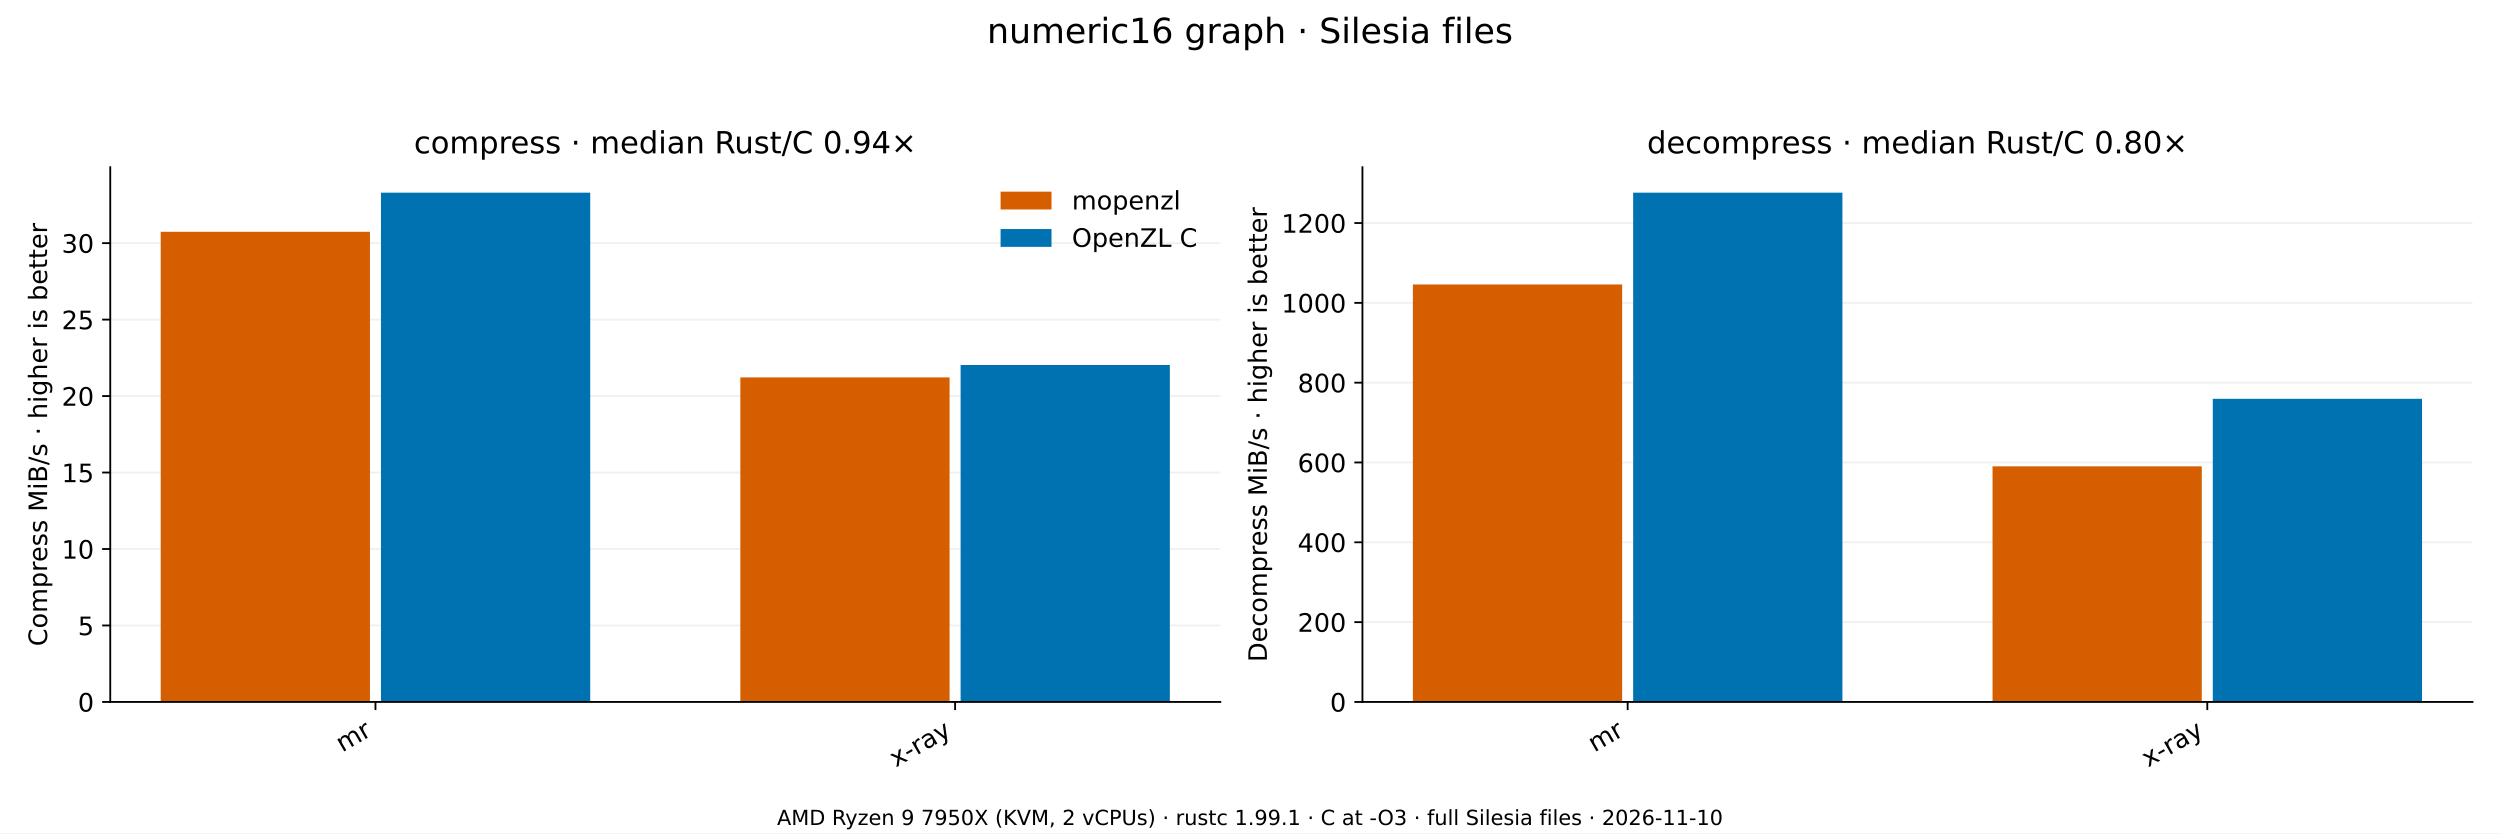
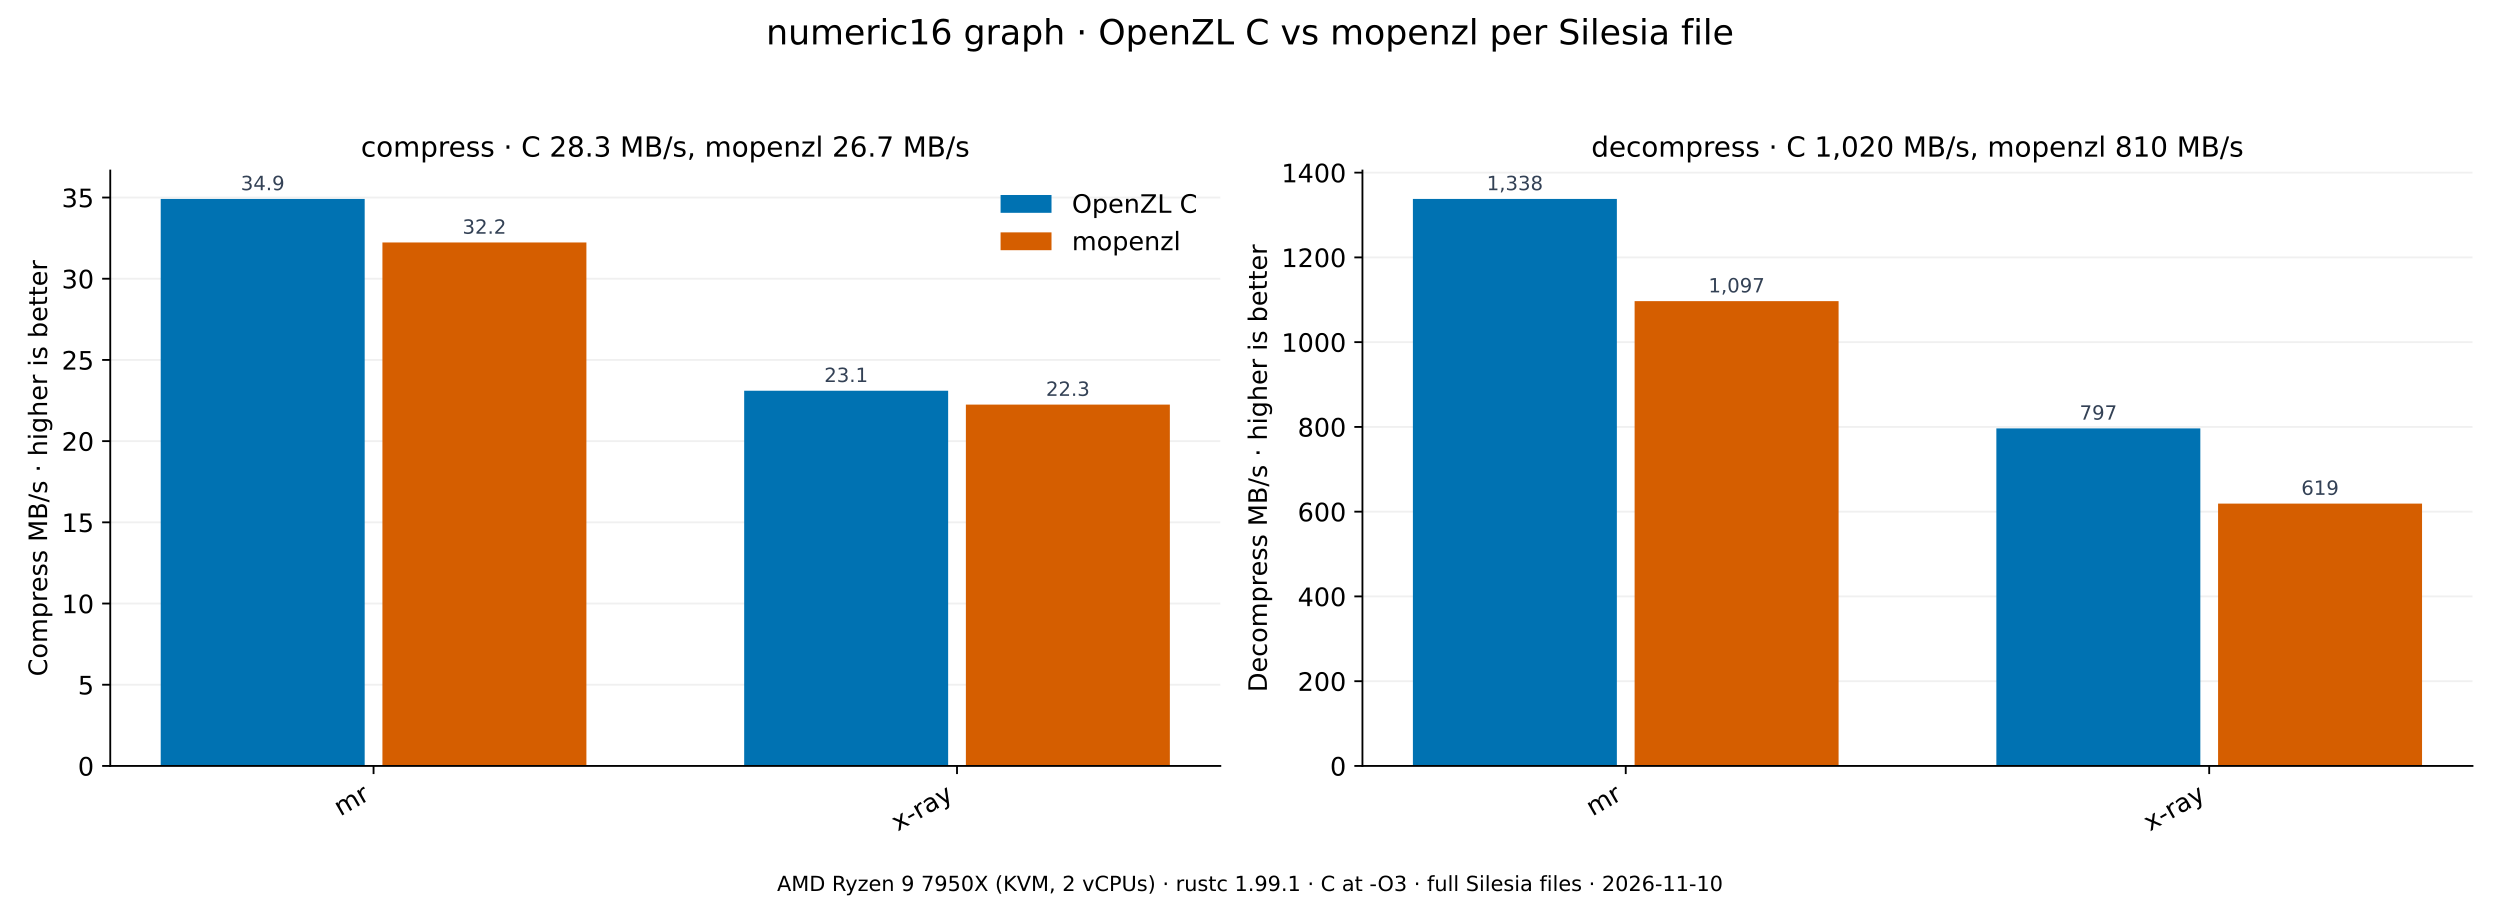
- <svg xmlns="http://www.w3.org/2000/svg" xmlns:xlink="http://www.w3.org/1999/xlink" width="1080pt" height="360pt" viewBox="0 0 1080 360" version="1.1">
+ <svg xmlns="http://www.w3.org/2000/svg" xmlns:xlink="http://www.w3.org/1999/xlink" width="1080pt" height="388.8pt" viewBox="0 0 1080 388.8" version="1.1">
  <defs>
    <style type="text/css">*{stroke-linejoin: round; stroke-linecap: butt}</style>
  </defs>
  <g id="figure_1">
    <g id="patch_1">
-       <path d="M 0 360 L 1080 360 L 1080 0 L 0 0 z " style="fill: #ffffff" />
+       <path d="M 0 388.8 L 1080 388.8 L 1080 0 L 0 0 z " style="fill: #ffffff" />
    </g>
    <g id="axes_1">
      <g id="patch_2">
-         <path d="M 47.63 303.237 L 527.175 303.237 L 527.175 72.24 L 47.63 72.24 z " style="fill: #ffffff" />
+         <path d="M 47.63 330.885 L 527.175 330.885 L 527.175 73.68 L 47.63 73.68 z " style="fill: #ffffff" />
      </g>
      <g id="matplotlib.axis_1">
        <g id="xtick_1">
          <g id="line2d_1">
            <defs>
              <path id="m9f0a488c9c" d="M 0 0 L 0 3.5 " style="stroke: #000000; stroke-width: 0.8" />
            </defs>
            <g>
-               <use xlink:href="#m9f0a488c9c" x="162.201" y="303.237" style="stroke: #000000; stroke-width: 0.8" />
+               <use xlink:href="#m9f0a488c9c" x="161.376" y="330.885" style="stroke: #000000; stroke-width: 0.8" />
            </g>
          </g>
          <g id="text_1">
-             <text style="font-size: 11px; font-family: 'DejaVu Sans', 'Bitstream Vera Sans', 'Computer Modern Sans Serif', 'Lucida Grande', 'Verdana', 'Geneva', 'Lucid', 'Arial', 'Helvetica', 'Avant Garde', sans-serif" transform="translate(147.8623 325.0938) rotate(-30)">mr</text>
+             <text style="font-size: 11px; font-family: 'DejaVu Sans', 'Bitstream Vera Sans', 'Computer Modern Sans Serif', 'Lucida Grande', 'Verdana', 'Geneva', 'Lucid', 'Arial', 'Helvetica', 'Avant Garde', sans-serif" transform="translate(147.037 352.7418) rotate(-30)">mr</text>
          </g>
        </g>
        <g id="xtick_2">
          <g id="line2d_2">
            <g>
-               <use xlink:href="#m9f0a488c9c" x="412.604" y="303.237" style="stroke: #000000; stroke-width: 0.8" />
+               <use xlink:href="#m9f0a488c9c" x="413.429" y="330.885" style="stroke: #000000; stroke-width: 0.8" />
            </g>
          </g>
          <g id="text_2">
-             <text style="font-size: 11px; font-family: 'DejaVu Sans', 'Bitstream Vera Sans', 'Computer Modern Sans Serif', 'Lucida Grande', 'Verdana', 'Geneva', 'Lucid', 'Arial', 'Helvetica', 'Avant Garde', sans-serif" transform="translate(386.9921 331.6018) rotate(-30)">x-ray</text>
+             <text style="font-size: 11px; font-family: 'DejaVu Sans', 'Bitstream Vera Sans', 'Computer Modern Sans Serif', 'Lucida Grande', 'Verdana', 'Geneva', 'Lucid', 'Arial', 'Helvetica', 'Avant Garde', sans-serif" transform="translate(387.8173 359.2498) rotate(-30)">x-ray</text>
          </g>
        </g>
      </g>
      <g id="matplotlib.axis_2">
        <g id="ytick_1">
          <g id="line2d_3">
-             <path d="M 47.63 303.237 L 527.175 303.237 " clip-path="url(#p93e63e4b13)" style="fill: none; stroke: #b0b0b0; stroke-opacity: 0.18; stroke-width: 0.8; stroke-linecap: square" />
+             <path d="M 47.63 330.885 L 527.175 330.885 " clip-path="url(#pcf0ae1d2d7)" style="fill: none; stroke: #b0b0b0; stroke-opacity: 0.18; stroke-width: 0.8; stroke-linecap: square" />
          </g>
          <g id="line2d_4">
            <defs>
              <path id="m5cf8e4cd16" d="M 0 0 L -3.5 0 " style="stroke: #000000; stroke-width: 0.8" />
            </defs>
            <g>
-               <use xlink:href="#m5cf8e4cd16" x="47.63" y="303.237" style="stroke: #000000; stroke-width: 0.8" />
+               <use xlink:href="#m5cf8e4cd16" x="47.63" y="330.885" style="stroke: #000000; stroke-width: 0.8" />
            </g>
          </g>
          <g id="text_3">
-             <text style="font-size: 11px; font-family: 'DejaVu Sans', 'Bitstream Vera Sans', 'Computer Modern Sans Serif', 'Lucida Grande', 'Verdana', 'Geneva', 'Lucid', 'Arial', 'Helvetica', 'Avant Garde', sans-serif; text-anchor: end" x="40.63" y="307.416" transform="rotate(-0 40.63 307.4161)">0</text>
+             <text style="font-size: 11px; font-family: 'DejaVu Sans', 'Bitstream Vera Sans', 'Computer Modern Sans Serif', 'Lucida Grande', 'Verdana', 'Geneva', 'Lucid', 'Arial', 'Helvetica', 'Avant Garde', sans-serif; text-anchor: end" x="40.63" y="335.064" transform="rotate(-0 40.63 335.0641)">0</text>
          </g>
        </g>
        <g id="ytick_2">
          <g id="line2d_5">
-             <path d="M 47.63 270.201 L 527.175 270.201 " clip-path="url(#p93e63e4b13)" style="fill: none; stroke: #b0b0b0; stroke-opacity: 0.18; stroke-width: 0.8; stroke-linecap: square" />
+             <path d="M 47.63 295.805 L 527.175 295.805 " clip-path="url(#pcf0ae1d2d7)" style="fill: none; stroke: #b0b0b0; stroke-opacity: 0.18; stroke-width: 0.8; stroke-linecap: square" />
          </g>
          <g id="line2d_6">
            <g>
-               <use xlink:href="#m5cf8e4cd16" x="47.63" y="270.201" style="stroke: #000000; stroke-width: 0.8" />
+               <use xlink:href="#m5cf8e4cd16" x="47.63" y="295.805" style="stroke: #000000; stroke-width: 0.8" />
            </g>
          </g>
          <g id="text_4">
-             <text style="font-size: 11px; font-family: 'DejaVu Sans', 'Bitstream Vera Sans', 'Computer Modern Sans Serif', 'Lucida Grande', 'Verdana', 'Geneva', 'Lucid', 'Arial', 'Helvetica', 'Avant Garde', sans-serif; text-anchor: end" x="40.63" y="274.381" transform="rotate(-0 40.63 274.3806)">5</text>
+             <text style="font-size: 11px; font-family: 'DejaVu Sans', 'Bitstream Vera Sans', 'Computer Modern Sans Serif', 'Lucida Grande', 'Verdana', 'Geneva', 'Lucid', 'Arial', 'Helvetica', 'Avant Garde', sans-serif; text-anchor: end" x="40.63" y="299.985" transform="rotate(-0 40.63 299.9846)">5</text>
          </g>
        </g>
        <g id="ytick_3">
          <g id="line2d_7">
-             <path d="M 47.63 237.166 L 527.175 237.166 " clip-path="url(#p93e63e4b13)" style="fill: none; stroke: #b0b0b0; stroke-opacity: 0.18; stroke-width: 0.8; stroke-linecap: square" />
+             <path d="M 47.63 260.726 L 527.175 260.726 " clip-path="url(#pcf0ae1d2d7)" style="fill: none; stroke: #b0b0b0; stroke-opacity: 0.18; stroke-width: 0.8; stroke-linecap: square" />
          </g>
          <g id="line2d_8">
            <g>
-               <use xlink:href="#m5cf8e4cd16" x="47.63" y="237.166" style="stroke: #000000; stroke-width: 0.8" />
+               <use xlink:href="#m5cf8e4cd16" x="47.63" y="260.726" style="stroke: #000000; stroke-width: 0.8" />
            </g>
          </g>
          <g id="text_5">
-             <text style="font-size: 11px; font-family: 'DejaVu Sans', 'Bitstream Vera Sans', 'Computer Modern Sans Serif', 'Lucida Grande', 'Verdana', 'Geneva', 'Lucid', 'Arial', 'Helvetica', 'Avant Garde', sans-serif; text-anchor: end" x="40.63" y="241.345" transform="rotate(-0 40.63 241.3452)">10</text>
+             <text style="font-size: 11px; font-family: 'DejaVu Sans', 'Bitstream Vera Sans', 'Computer Modern Sans Serif', 'Lucida Grande', 'Verdana', 'Geneva', 'Lucid', 'Arial', 'Helvetica', 'Avant Garde', sans-serif; text-anchor: end" x="40.63" y="264.905" transform="rotate(-0 40.63 264.9051)">10</text>
          </g>
        </g>
        <g id="ytick_4">
          <g id="line2d_9">
-             <path d="M 47.63 204.131 L 527.175 204.131 " clip-path="url(#p93e63e4b13)" style="fill: none; stroke: #b0b0b0; stroke-opacity: 0.18; stroke-width: 0.8; stroke-linecap: square" />
+             <path d="M 47.63 225.646 L 527.175 225.646 " clip-path="url(#pcf0ae1d2d7)" style="fill: none; stroke: #b0b0b0; stroke-opacity: 0.18; stroke-width: 0.8; stroke-linecap: square" />
          </g>
          <g id="line2d_10">
            <g>
-               <use xlink:href="#m5cf8e4cd16" x="47.63" y="204.131" style="stroke: #000000; stroke-width: 0.8" />
+               <use xlink:href="#m5cf8e4cd16" x="47.63" y="225.646" style="stroke: #000000; stroke-width: 0.8" />
            </g>
          </g>
          <g id="text_6">
-             <text style="font-size: 11px; font-family: 'DejaVu Sans', 'Bitstream Vera Sans', 'Computer Modern Sans Serif', 'Lucida Grande', 'Verdana', 'Geneva', 'Lucid', 'Arial', 'Helvetica', 'Avant Garde', sans-serif; text-anchor: end" x="40.63" y="208.31" transform="rotate(-0 40.63 208.3097)">15</text>
+             <text style="font-size: 11px; font-family: 'DejaVu Sans', 'Bitstream Vera Sans', 'Computer Modern Sans Serif', 'Lucida Grande', 'Verdana', 'Geneva', 'Lucid', 'Arial', 'Helvetica', 'Avant Garde', sans-serif; text-anchor: end" x="40.63" y="229.826" transform="rotate(-0 40.63 229.8256)">15</text>
          </g>
        </g>
        <g id="ytick_5">
          <g id="line2d_11">
-             <path d="M 47.63 171.095 L 527.175 171.095 " clip-path="url(#p93e63e4b13)" style="fill: none; stroke: #b0b0b0; stroke-opacity: 0.18; stroke-width: 0.8; stroke-linecap: square" />
+             <path d="M 47.63 190.567 L 527.175 190.567 " clip-path="url(#pcf0ae1d2d7)" style="fill: none; stroke: #b0b0b0; stroke-opacity: 0.18; stroke-width: 0.8; stroke-linecap: square" />
          </g>
          <g id="line2d_12">
            <g>
-               <use xlink:href="#m5cf8e4cd16" x="47.63" y="171.095" style="stroke: #000000; stroke-width: 0.8" />
+               <use xlink:href="#m5cf8e4cd16" x="47.63" y="190.567" style="stroke: #000000; stroke-width: 0.8" />
            </g>
          </g>
          <g id="text_7">
-             <text style="font-size: 11px; font-family: 'DejaVu Sans', 'Bitstream Vera Sans', 'Computer Modern Sans Serif', 'Lucida Grande', 'Verdana', 'Geneva', 'Lucid', 'Arial', 'Helvetica', 'Avant Garde', sans-serif; text-anchor: end" x="40.63" y="175.274" transform="rotate(-0 40.63 175.2743)">20</text>
+             <text style="font-size: 11px; font-family: 'DejaVu Sans', 'Bitstream Vera Sans', 'Computer Modern Sans Serif', 'Lucida Grande', 'Verdana', 'Geneva', 'Lucid', 'Arial', 'Helvetica', 'Avant Garde', sans-serif; text-anchor: end" x="40.63" y="194.746" transform="rotate(-0 40.63 194.7461)">20</text>
          </g>
        </g>
        <g id="ytick_6">
          <g id="line2d_13">
-             <path d="M 47.63 138.06 L 527.175 138.06 " clip-path="url(#p93e63e4b13)" style="fill: none; stroke: #b0b0b0; stroke-opacity: 0.18; stroke-width: 0.8; stroke-linecap: square" />
+             <path d="M 47.63 155.487 L 527.175 155.487 " clip-path="url(#pcf0ae1d2d7)" style="fill: none; stroke: #b0b0b0; stroke-opacity: 0.18; stroke-width: 0.8; stroke-linecap: square" />
          </g>
          <g id="line2d_14">
            <g>
-               <use xlink:href="#m5cf8e4cd16" x="47.63" y="138.06" style="stroke: #000000; stroke-width: 0.8" />
+               <use xlink:href="#m5cf8e4cd16" x="47.63" y="155.487" style="stroke: #000000; stroke-width: 0.8" />
            </g>
          </g>
          <g id="text_8">
-             <text style="font-size: 11px; font-family: 'DejaVu Sans', 'Bitstream Vera Sans', 'Computer Modern Sans Serif', 'Lucida Grande', 'Verdana', 'Geneva', 'Lucid', 'Arial', 'Helvetica', 'Avant Garde', sans-serif; text-anchor: end" x="40.63" y="142.239" transform="rotate(-0 40.63 142.2388)">25</text>
+             <text style="font-size: 11px; font-family: 'DejaVu Sans', 'Bitstream Vera Sans', 'Computer Modern Sans Serif', 'Lucida Grande', 'Verdana', 'Geneva', 'Lucid', 'Arial', 'Helvetica', 'Avant Garde', sans-serif; text-anchor: end" x="40.63" y="159.667" transform="rotate(-0 40.63 159.6665)">25</text>
          </g>
        </g>
        <g id="ytick_7">
          <g id="line2d_15">
-             <path d="M 47.63 105.024 L 527.175 105.024 " clip-path="url(#p93e63e4b13)" style="fill: none; stroke: #b0b0b0; stroke-opacity: 0.18; stroke-width: 0.8; stroke-linecap: square" />
+             <path d="M 47.63 120.408 L 527.175 120.408 " clip-path="url(#pcf0ae1d2d7)" style="fill: none; stroke: #b0b0b0; stroke-opacity: 0.18; stroke-width: 0.8; stroke-linecap: square" />
          </g>
          <g id="line2d_16">
            <g>
-               <use xlink:href="#m5cf8e4cd16" x="47.63" y="105.024" style="stroke: #000000; stroke-width: 0.8" />
+               <use xlink:href="#m5cf8e4cd16" x="47.63" y="120.408" style="stroke: #000000; stroke-width: 0.8" />
            </g>
          </g>
          <g id="text_9">
-             <text style="font-size: 11px; font-family: 'DejaVu Sans', 'Bitstream Vera Sans', 'Computer Modern Sans Serif', 'Lucida Grande', 'Verdana', 'Geneva', 'Lucid', 'Arial', 'Helvetica', 'Avant Garde', sans-serif; text-anchor: end" x="40.63" y="109.203" transform="rotate(-0 40.63 109.2033)">30</text>
-           </g>
-         </g>
-         <g id="text_10">
-           <text style="font-size: 11px; font-family: 'DejaVu Sans', 'Bitstream Vera Sans', 'Computer Modern Sans Serif', 'Lucida Grande', 'Verdana', 'Geneva', 'Lucid', 'Arial', 'Helvetica', 'Avant Garde', sans-serif; text-anchor: middle" x="20.345" y="187.738" transform="rotate(-90 20.34484 187.7385)">Compress MiB/s · higher is better</text>
+             <text style="font-size: 11px; font-family: 'DejaVu Sans', 'Bitstream Vera Sans', 'Computer Modern Sans Serif', 'Lucida Grande', 'Verdana', 'Geneva', 'Lucid', 'Arial', 'Helvetica', 'Avant Garde', sans-serif; text-anchor: end" x="40.63" y="124.587" transform="rotate(-0 40.63 124.587)">30</text>
+           </g>
+         </g>
+         <g id="ytick_8">
+           <g id="line2d_17">
+             <path d="M 47.63 85.328 L 527.175 85.328 " clip-path="url(#pcf0ae1d2d7)" style="fill: none; stroke: #b0b0b0; stroke-opacity: 0.18; stroke-width: 0.8; stroke-linecap: square" />
+           </g>
+           <g id="line2d_18">
+             <g>
+               <use xlink:href="#m5cf8e4cd16" x="47.63" y="85.328" style="stroke: #000000; stroke-width: 0.8" />
+             </g>
+           </g>
+           <g id="text_10">
+             <text style="font-size: 11px; font-family: 'DejaVu Sans', 'Bitstream Vera Sans', 'Computer Modern Sans Serif', 'Lucida Grande', 'Verdana', 'Geneva', 'Lucid', 'Arial', 'Helvetica', 'Avant Garde', sans-serif; text-anchor: end" x="40.63" y="89.508" transform="rotate(-0 40.63 89.50754)">35</text>
+           </g>
+         </g>
+         <g id="text_11">
+           <text style="font-size: 11px; font-family: 'DejaVu Sans', 'Bitstream Vera Sans', 'Computer Modern Sans Serif', 'Lucida Grande', 'Verdana', 'Geneva', 'Lucid', 'Arial', 'Helvetica', 'Avant Garde', sans-serif; text-anchor: middle" x="20.345" y="202.282" transform="rotate(-90 20.34484 202.2825)">Compress MB/s · higher is better</text>
        </g>
      </g>
      <g id="patch_3">
-         <path d="M 69.427 303.237 L 159.823 303.237 L 159.823 100.147 L 69.427 100.147 z " clip-path="url(#p93e63e4b13)" style="fill: #d55e00" />
+         <path d="M 69.427 330.885 L 157.545 330.885 L 157.545 85.928 L 69.427 85.928 z " clip-path="url(#pcf0ae1d2d7)" style="fill: #0072b2" />
      </g>
      <g id="patch_4">
-         <path d="M 319.83 303.237 L 410.225 303.237 L 410.225 163.039 L 319.83 163.039 z " clip-path="url(#p93e63e4b13)" style="fill: #d55e00" />
+         <path d="M 321.48 330.885 L 409.598 330.885 L 409.598 168.802 L 321.48 168.802 z " clip-path="url(#pcf0ae1d2d7)" style="fill: #0072b2" />
      </g>
      <g id="patch_5">
-         <path d="M 164.58 303.237 L 254.975 303.237 L 254.975 83.24 L 164.58 83.24 z " clip-path="url(#p93e63e4b13)" style="fill: #0072b2" />
+         <path d="M 165.207 330.885 L 253.325 330.885 L 253.325 104.753 L 165.207 104.753 z " clip-path="url(#pcf0ae1d2d7)" style="fill: #d55e00" />
      </g>
      <g id="patch_6">
-         <path d="M 414.982 303.237 L 505.377 303.237 L 505.377 157.669 L 414.982 157.669 z " clip-path="url(#p93e63e4b13)" style="fill: #0072b2" />
+         <path d="M 417.26 330.885 L 505.377 330.885 L 505.377 174.78 L 417.26 174.78 z " clip-path="url(#pcf0ae1d2d7)" style="fill: #d55e00" />
      </g>
      <g id="patch_7">
-         <path d="M 47.63 303.237 L 47.63 72.24 " style="fill: none; stroke: #000000; stroke-width: 0.8; stroke-linejoin: miter; stroke-linecap: square" />
+         <path d="M 47.63 330.885 L 47.63 73.68 " style="fill: none; stroke: #000000; stroke-width: 0.8; stroke-linejoin: miter; stroke-linecap: square" />
      </g>
      <g id="patch_8">
-         <path d="M 47.63 303.237 L 527.175 303.237 " style="fill: none; stroke: #000000; stroke-width: 0.8; stroke-linejoin: miter; stroke-linecap: square" />
-       </g>
-       <g id="text_11">
-         <text style="font-size: 13.2px; font-family: 'DejaVu Sans', 'Bitstream Vera Sans', 'Computer Modern Sans Serif', 'Lucida Grande', 'Verdana', 'Geneva', 'Lucid', 'Arial', 'Helvetica', 'Avant Garde', sans-serif; text-anchor: middle" x="287.402" y="66.24" transform="rotate(-0 287.4025 66.24)">compress · median Rust/C 0.94×</text>
+         <path d="M 47.63 330.885 L 527.175 330.885 " style="fill: none; stroke: #000000; stroke-width: 0.8; stroke-linejoin: miter; stroke-linecap: square" />
+       </g>
+       <g id="text_12">
+         <text style="font-size: 8.5px; font-family: 'DejaVu Sans', 'Bitstream Vera Sans', 'Computer Modern Sans Serif', 'Lucida Grande', 'Verdana', 'Geneva', 'Lucid', 'Arial', 'Helvetica', 'Avant Garde', sans-serif; text-anchor: middle; fill: #334155" x="113.486" y="82.16" transform="rotate(-0 113.4863 82.16012)">34.9</text>
+       </g>
+       <g id="text_13">
+         <text style="font-size: 8.5px; font-family: 'DejaVu Sans', 'Bitstream Vera Sans', 'Computer Modern Sans Serif', 'Lucida Grande', 'Verdana', 'Geneva', 'Lucid', 'Arial', 'Helvetica', 'Avant Garde', sans-serif; text-anchor: middle; fill: #334155" x="365.539" y="165.034" transform="rotate(-0 365.5388 165.0342)">23.1</text>
+       </g>
+       <g id="text_14">
+         <text style="font-size: 8.5px; font-family: 'DejaVu Sans', 'Bitstream Vera Sans', 'Computer Modern Sans Serif', 'Lucida Grande', 'Verdana', 'Geneva', 'Lucid', 'Arial', 'Helvetica', 'Avant Garde', sans-serif; text-anchor: middle; fill: #334155" x="209.266" y="100.985" transform="rotate(-0 209.2662 100.9853)">32.2</text>
+       </g>
+       <g id="text_15">
+         <text style="font-size: 8.5px; font-family: 'DejaVu Sans', 'Bitstream Vera Sans', 'Computer Modern Sans Serif', 'Lucida Grande', 'Verdana', 'Geneva', 'Lucid', 'Arial', 'Helvetica', 'Avant Garde', sans-serif; text-anchor: middle; fill: #334155" x="461.319" y="171.013" transform="rotate(-0 461.3187 171.0127)">22.3</text>
+       </g>
+       <g id="text_16">
+         <text style="font-size: 12px; font-family: 'DejaVu Sans', 'Bitstream Vera Sans', 'Computer Modern Sans Serif', 'Lucida Grande', 'Verdana', 'Geneva', 'Lucid', 'Arial', 'Helvetica', 'Avant Garde', sans-serif; text-anchor: middle" x="287.402" y="67.68" transform="rotate(-0 287.4025 67.68)">compress · C 28.3 MB/s, mopenzl 26.7 MB/s</text>
      </g>
      <g id="legend_1">
        <g id="patch_9">
-           <path d="M 432.252 90.498 L 454.252 90.498 L 454.252 82.798 L 432.252 82.798 z " style="fill: #d55e00" />
-         </g>
-         <g id="text_12">
-           <text style="font-size: 11px; font-family: 'DejaVu Sans', 'Bitstream Vera Sans', 'Computer Modern Sans Serif', 'Lucida Grande', 'Verdana', 'Geneva', 'Lucid', 'Arial', 'Helvetica', 'Avant Garde', sans-serif; text-anchor: start" x="463.052" y="90.498" transform="rotate(-0 463.0519 90.49828)">mopenzl</text>
+           <path d="M 432.252 91.938 L 454.252 91.938 L 454.252 84.238 L 432.252 84.238 z " style="fill: #0072b2" />
+         </g>
+         <g id="text_17">
+           <text style="font-size: 11px; font-family: 'DejaVu Sans', 'Bitstream Vera Sans', 'Computer Modern Sans Serif', 'Lucida Grande', 'Verdana', 'Geneva', 'Lucid', 'Arial', 'Helvetica', 'Avant Garde', sans-serif; text-anchor: start" x="463.052" y="91.938" transform="rotate(-0 463.0519 91.93828)">OpenZL C</text>
        </g>
        <g id="patch_10">
-           <path d="M 432.252 106.644 L 454.252 106.644 L 454.252 98.944 L 432.252 98.944 z " style="fill: #0072b2" />
-         </g>
-         <g id="text_13">
-           <text style="font-size: 11px; font-family: 'DejaVu Sans', 'Bitstream Vera Sans', 'Computer Modern Sans Serif', 'Lucida Grande', 'Verdana', 'Geneva', 'Lucid', 'Arial', 'Helvetica', 'Avant Garde', sans-serif; text-anchor: start" x="463.052" y="106.644" transform="rotate(-0 463.0519 106.6442)">OpenZL C</text>
+           <path d="M 432.252 108.084 L 454.252 108.084 L 454.252 100.384 L 432.252 100.384 z " style="fill: #d55e00" />
+         </g>
+         <g id="text_18">
+           <text style="font-size: 11px; font-family: 'DejaVu Sans', 'Bitstream Vera Sans', 'Computer Modern Sans Serif', 'Lucida Grande', 'Verdana', 'Geneva', 'Lucid', 'Arial', 'Helvetica', 'Avant Garde', sans-serif; text-anchor: start" x="463.052" y="108.084" transform="rotate(-0 463.0519 108.0842)">mopenzl</text>
        </g>
      </g>
    </g>
    <g id="axes_2">
      <g id="patch_11">
-         <path d="M 588.575 303.237 L 1068.12 303.237 L 1068.12 72.24 L 588.575 72.24 z " style="fill: #ffffff" />
+         <path d="M 588.575 330.885 L 1068.12 330.885 L 1068.12 73.68 L 588.575 73.68 z " style="fill: #ffffff" />
      </g>
      <g id="matplotlib.axis_3">
        <g id="xtick_3">
-           <g id="line2d_17">
-             <g>
-               <use xlink:href="#m9f0a488c9c" x="703.146" y="303.237" style="stroke: #000000; stroke-width: 0.8" />
-             </g>
-           </g>
-           <g id="text_14">
-             <text style="font-size: 11px; font-family: 'DejaVu Sans', 'Bitstream Vera Sans', 'Computer Modern Sans Serif', 'Lucida Grande', 'Verdana', 'Geneva', 'Lucid', 'Arial', 'Helvetica', 'Avant Garde', sans-serif" transform="translate(688.8073 325.0938) rotate(-30)">mr</text>
+           <g id="line2d_19">
+             <g>
+               <use xlink:href="#m9f0a488c9c" x="702.321" y="330.885" style="stroke: #000000; stroke-width: 0.8" />
+             </g>
+           </g>
+           <g id="text_19">
+             <text style="font-size: 11px; font-family: 'DejaVu Sans', 'Bitstream Vera Sans', 'Computer Modern Sans Serif', 'Lucida Grande', 'Verdana', 'Geneva', 'Lucid', 'Arial', 'Helvetica', 'Avant Garde', sans-serif" transform="translate(687.982 352.7418) rotate(-30)">mr</text>
          </g>
        </g>
        <g id="xtick_4">
-           <g id="line2d_18">
-             <g>
-               <use xlink:href="#m9f0a488c9c" x="953.549" y="303.237" style="stroke: #000000; stroke-width: 0.8" />
-             </g>
-           </g>
-           <g id="text_15">
-             <text style="font-size: 11px; font-family: 'DejaVu Sans', 'Bitstream Vera Sans', 'Computer Modern Sans Serif', 'Lucida Grande', 'Verdana', 'Geneva', 'Lucid', 'Arial', 'Helvetica', 'Avant Garde', sans-serif" transform="translate(927.9371 331.6018) rotate(-30)">x-ray</text>
+           <g id="line2d_20">
+             <g>
+               <use xlink:href="#m9f0a488c9c" x="954.374" y="330.885" style="stroke: #000000; stroke-width: 0.8" />
+             </g>
+           </g>
+           <g id="text_20">
+             <text style="font-size: 11px; font-family: 'DejaVu Sans', 'Bitstream Vera Sans', 'Computer Modern Sans Serif', 'Lucida Grande', 'Verdana', 'Geneva', 'Lucid', 'Arial', 'Helvetica', 'Avant Garde', sans-serif" transform="translate(928.7623 359.2498) rotate(-30)">x-ray</text>
          </g>
        </g>
      </g>
      <g id="matplotlib.axis_4">
-         <g id="ytick_8">
-           <g id="line2d_19">
-             <path d="M 588.575 303.237 L 1068.12 303.237 " clip-path="url(#p9c06b69d65)" style="fill: none; stroke: #b0b0b0; stroke-opacity: 0.18; stroke-width: 0.8; stroke-linecap: square" />
-           </g>
-           <g id="line2d_20">
-             <g>
-               <use xlink:href="#m5cf8e4cd16" x="588.575" y="303.237" style="stroke: #000000; stroke-width: 0.8" />
-             </g>
-           </g>
-           <g id="text_16">
-             <text style="font-size: 11px; font-family: 'DejaVu Sans', 'Bitstream Vera Sans', 'Computer Modern Sans Serif', 'Lucida Grande', 'Verdana', 'Geneva', 'Lucid', 'Arial', 'Helvetica', 'Avant Garde', sans-serif; text-anchor: end" x="581.575" y="307.416" transform="rotate(-0 581.575 307.4161)">0</text>
-           </g>
-         </g>
        <g id="ytick_9">
          <g id="line2d_21">
-             <path d="M 588.575 268.755 L 1068.12 268.755 " clip-path="url(#p9c06b69d65)" style="fill: none; stroke: #b0b0b0; stroke-opacity: 0.18; stroke-width: 0.8; stroke-linecap: square" />
+             <path d="M 588.575 330.885 L 1068.12 330.885 " clip-path="url(#pddbedced9b)" style="fill: none; stroke: #b0b0b0; stroke-opacity: 0.18; stroke-width: 0.8; stroke-linecap: square" />
          </g>
          <g id="line2d_22">
            <g>
-               <use xlink:href="#m5cf8e4cd16" x="588.575" y="268.755" style="stroke: #000000; stroke-width: 0.8" />
-             </g>
-           </g>
-           <g id="text_17">
-             <text style="font-size: 11px; font-family: 'DejaVu Sans', 'Bitstream Vera Sans', 'Computer Modern Sans Serif', 'Lucida Grande', 'Verdana', 'Geneva', 'Lucid', 'Arial', 'Helvetica', 'Avant Garde', sans-serif; text-anchor: end" x="581.575" y="272.935" transform="rotate(-0 581.575 272.9345)">200</text>
+               <use xlink:href="#m5cf8e4cd16" x="588.575" y="330.885" style="stroke: #000000; stroke-width: 0.8" />
+             </g>
+           </g>
+           <g id="text_21">
+             <text style="font-size: 11px; font-family: 'DejaVu Sans', 'Bitstream Vera Sans', 'Computer Modern Sans Serif', 'Lucida Grande', 'Verdana', 'Geneva', 'Lucid', 'Arial', 'Helvetica', 'Avant Garde', sans-serif; text-anchor: end" x="581.575" y="335.064" transform="rotate(-0 581.575 335.0641)">0</text>
          </g>
        </g>
        <g id="ytick_10">
          <g id="line2d_23">
-             <path d="M 588.575 234.274 L 1068.12 234.274 " clip-path="url(#p9c06b69d65)" style="fill: none; stroke: #b0b0b0; stroke-opacity: 0.18; stroke-width: 0.8; stroke-linecap: square" />
+             <path d="M 588.575 294.27 L 1068.12 294.27 " clip-path="url(#pddbedced9b)" style="fill: none; stroke: #b0b0b0; stroke-opacity: 0.18; stroke-width: 0.8; stroke-linecap: square" />
          </g>
          <g id="line2d_24">
            <g>
-               <use xlink:href="#m5cf8e4cd16" x="588.575" y="234.274" style="stroke: #000000; stroke-width: 0.8" />
-             </g>
-           </g>
-           <g id="text_18">
-             <text style="font-size: 11px; font-family: 'DejaVu Sans', 'Bitstream Vera Sans', 'Computer Modern Sans Serif', 'Lucida Grande', 'Verdana', 'Geneva', 'Lucid', 'Arial', 'Helvetica', 'Avant Garde', sans-serif; text-anchor: end" x="581.575" y="238.453" transform="rotate(-0 581.575 238.453)">400</text>
+               <use xlink:href="#m5cf8e4cd16" x="588.575" y="294.27" style="stroke: #000000; stroke-width: 0.8" />
+             </g>
+           </g>
+           <g id="text_22">
+             <text style="font-size: 11px; font-family: 'DejaVu Sans', 'Bitstream Vera Sans', 'Computer Modern Sans Serif', 'Lucida Grande', 'Verdana', 'Geneva', 'Lucid', 'Arial', 'Helvetica', 'Avant Garde', sans-serif; text-anchor: end" x="581.575" y="298.449" transform="rotate(-0 581.575 298.449)">200</text>
          </g>
        </g>
        <g id="ytick_11">
          <g id="line2d_25">
-             <path d="M 588.575 199.792 L 1068.12 199.792 " clip-path="url(#p9c06b69d65)" style="fill: none; stroke: #b0b0b0; stroke-opacity: 0.18; stroke-width: 0.8; stroke-linecap: square" />
+             <path d="M 588.575 257.655 L 1068.12 257.655 " clip-path="url(#pddbedced9b)" style="fill: none; stroke: #b0b0b0; stroke-opacity: 0.18; stroke-width: 0.8; stroke-linecap: square" />
          </g>
          <g id="line2d_26">
            <g>
-               <use xlink:href="#m5cf8e4cd16" x="588.575" y="199.792" style="stroke: #000000; stroke-width: 0.8" />
-             </g>
-           </g>
-           <g id="text_19">
-             <text style="font-size: 11px; font-family: 'DejaVu Sans', 'Bitstream Vera Sans', 'Computer Modern Sans Serif', 'Lucida Grande', 'Verdana', 'Geneva', 'Lucid', 'Arial', 'Helvetica', 'Avant Garde', sans-serif; text-anchor: end" x="581.575" y="203.972" transform="rotate(-0 581.575 203.9715)">600</text>
+               <use xlink:href="#m5cf8e4cd16" x="588.575" y="257.655" style="stroke: #000000; stroke-width: 0.8" />
+             </g>
+           </g>
+           <g id="text_23">
+             <text style="font-size: 11px; font-family: 'DejaVu Sans', 'Bitstream Vera Sans', 'Computer Modern Sans Serif', 'Lucida Grande', 'Verdana', 'Geneva', 'Lucid', 'Arial', 'Helvetica', 'Avant Garde', sans-serif; text-anchor: end" x="581.575" y="261.834" transform="rotate(-0 581.575 261.834)">400</text>
          </g>
        </g>
        <g id="ytick_12">
          <g id="line2d_27">
-             <path d="M 588.575 165.311 L 1068.12 165.311 " clip-path="url(#p9c06b69d65)" style="fill: none; stroke: #b0b0b0; stroke-opacity: 0.18; stroke-width: 0.8; stroke-linecap: square" />
+             <path d="M 588.575 221.04 L 1068.12 221.04 " clip-path="url(#pddbedced9b)" style="fill: none; stroke: #b0b0b0; stroke-opacity: 0.18; stroke-width: 0.8; stroke-linecap: square" />
          </g>
          <g id="line2d_28">
            <g>
-               <use xlink:href="#m5cf8e4cd16" x="588.575" y="165.311" style="stroke: #000000; stroke-width: 0.8" />
-             </g>
-           </g>
-           <g id="text_20">
-             <text style="font-size: 11px; font-family: 'DejaVu Sans', 'Bitstream Vera Sans', 'Computer Modern Sans Serif', 'Lucida Grande', 'Verdana', 'Geneva', 'Lucid', 'Arial', 'Helvetica', 'Avant Garde', sans-serif; text-anchor: end" x="581.575" y="169.49" transform="rotate(-0 581.575 169.49)">800</text>
+               <use xlink:href="#m5cf8e4cd16" x="588.575" y="221.04" style="stroke: #000000; stroke-width: 0.8" />
+             </g>
+           </g>
+           <g id="text_24">
+             <text style="font-size: 11px; font-family: 'DejaVu Sans', 'Bitstream Vera Sans', 'Computer Modern Sans Serif', 'Lucida Grande', 'Verdana', 'Geneva', 'Lucid', 'Arial', 'Helvetica', 'Avant Garde', sans-serif; text-anchor: end" x="581.575" y="225.219" transform="rotate(-0 581.575 225.2189)">600</text>
          </g>
        </g>
        <g id="ytick_13">
          <g id="line2d_29">
-             <path d="M 588.575 130.829 L 1068.12 130.829 " clip-path="url(#p9c06b69d65)" style="fill: none; stroke: #b0b0b0; stroke-opacity: 0.18; stroke-width: 0.8; stroke-linecap: square" />
+             <path d="M 588.575 184.425 L 1068.12 184.425 " clip-path="url(#pddbedced9b)" style="fill: none; stroke: #b0b0b0; stroke-opacity: 0.18; stroke-width: 0.8; stroke-linecap: square" />
          </g>
          <g id="line2d_30">
            <g>
-               <use xlink:href="#m5cf8e4cd16" x="588.575" y="130.829" style="stroke: #000000; stroke-width: 0.8" />
-             </g>
-           </g>
-           <g id="text_21">
-             <text style="font-size: 11px; font-family: 'DejaVu Sans', 'Bitstream Vera Sans', 'Computer Modern Sans Serif', 'Lucida Grande', 'Verdana', 'Geneva', 'Lucid', 'Arial', 'Helvetica', 'Avant Garde', sans-serif; text-anchor: end" x="581.575" y="135.008" transform="rotate(-0 581.575 135.0085)">1000</text>
+               <use xlink:href="#m5cf8e4cd16" x="588.575" y="184.425" style="stroke: #000000; stroke-width: 0.8" />
+             </g>
+           </g>
+           <g id="text_25">
+             <text style="font-size: 11px; font-family: 'DejaVu Sans', 'Bitstream Vera Sans', 'Computer Modern Sans Serif', 'Lucida Grande', 'Verdana', 'Geneva', 'Lucid', 'Arial', 'Helvetica', 'Avant Garde', sans-serif; text-anchor: end" x="581.575" y="188.604" transform="rotate(-0 581.575 188.6039)">800</text>
          </g>
        </g>
        <g id="ytick_14">
          <g id="line2d_31">
-             <path d="M 588.575 96.348 L 1068.12 96.348 " clip-path="url(#p9c06b69d65)" style="fill: none; stroke: #b0b0b0; stroke-opacity: 0.18; stroke-width: 0.8; stroke-linecap: square" />
+             <path d="M 588.575 147.81 L 1068.12 147.81 " clip-path="url(#pddbedced9b)" style="fill: none; stroke: #b0b0b0; stroke-opacity: 0.18; stroke-width: 0.8; stroke-linecap: square" />
          </g>
          <g id="line2d_32">
            <g>
-               <use xlink:href="#m5cf8e4cd16" x="588.575" y="96.348" style="stroke: #000000; stroke-width: 0.8" />
-             </g>
-           </g>
-           <g id="text_22">
-             <text style="font-size: 11px; font-family: 'DejaVu Sans', 'Bitstream Vera Sans', 'Computer Modern Sans Serif', 'Lucida Grande', 'Verdana', 'Geneva', 'Lucid', 'Arial', 'Helvetica', 'Avant Garde', sans-serif; text-anchor: end" x="581.575" y="100.527" transform="rotate(-0 581.575 100.5269)">1200</text>
-           </g>
-         </g>
-         <g id="text_23">
-           <text style="font-size: 11px; font-family: 'DejaVu Sans', 'Bitstream Vera Sans', 'Computer Modern Sans Serif', 'Lucida Grande', 'Verdana', 'Geneva', 'Lucid', 'Arial', 'Helvetica', 'Avant Garde', sans-serif; text-anchor: middle" x="547.292" y="187.738" transform="rotate(-90 547.2923 187.7385)">Decompress MiB/s · higher is better</text>
+               <use xlink:href="#m5cf8e4cd16" x="588.575" y="147.81" style="stroke: #000000; stroke-width: 0.8" />
+             </g>
+           </g>
+           <g id="text_26">
+             <text style="font-size: 11px; font-family: 'DejaVu Sans', 'Bitstream Vera Sans', 'Computer Modern Sans Serif', 'Lucida Grande', 'Verdana', 'Geneva', 'Lucid', 'Arial', 'Helvetica', 'Avant Garde', sans-serif; text-anchor: end" x="581.575" y="151.989" transform="rotate(-0 581.575 151.9888)">1000</text>
+           </g>
+         </g>
+         <g id="ytick_15">
+           <g id="line2d_33">
+             <path d="M 588.575 111.195 L 1068.12 111.195 " clip-path="url(#pddbedced9b)" style="fill: none; stroke: #b0b0b0; stroke-opacity: 0.18; stroke-width: 0.8; stroke-linecap: square" />
+           </g>
+           <g id="line2d_34">
+             <g>
+               <use xlink:href="#m5cf8e4cd16" x="588.575" y="111.195" style="stroke: #000000; stroke-width: 0.8" />
+             </g>
+           </g>
+           <g id="text_27">
+             <text style="font-size: 11px; font-family: 'DejaVu Sans', 'Bitstream Vera Sans', 'Computer Modern Sans Serif', 'Lucida Grande', 'Verdana', 'Geneva', 'Lucid', 'Arial', 'Helvetica', 'Avant Garde', sans-serif; text-anchor: end" x="581.575" y="115.374" transform="rotate(-0 581.575 115.3738)">1200</text>
+           </g>
+         </g>
+         <g id="ytick_16">
+           <g id="line2d_35">
+             <path d="M 588.575 74.58 L 1068.12 74.58 " clip-path="url(#pddbedced9b)" style="fill: none; stroke: #b0b0b0; stroke-opacity: 0.18; stroke-width: 0.8; stroke-linecap: square" />
+           </g>
+           <g id="line2d_36">
+             <g>
+               <use xlink:href="#m5cf8e4cd16" x="588.575" y="74.58" style="stroke: #000000; stroke-width: 0.8" />
+             </g>
+           </g>
+           <g id="text_28">
+             <text style="font-size: 11px; font-family: 'DejaVu Sans', 'Bitstream Vera Sans', 'Computer Modern Sans Serif', 'Lucida Grande', 'Verdana', 'Geneva', 'Lucid', 'Arial', 'Helvetica', 'Avant Garde', sans-serif; text-anchor: end" x="581.575" y="78.759" transform="rotate(-0 581.575 78.75875)">1400</text>
+           </g>
+         </g>
+         <g id="text_29">
+           <text style="font-size: 11px; font-family: 'DejaVu Sans', 'Bitstream Vera Sans', 'Computer Modern Sans Serif', 'Lucida Grande', 'Verdana', 'Geneva', 'Lucid', 'Arial', 'Helvetica', 'Avant Garde', sans-serif; text-anchor: middle" x="547.292" y="202.282" transform="rotate(-90 547.2923 202.2825)">Decompress MB/s · higher is better</text>
        </g>
      </g>
      <g id="patch_12">
-         <path d="M 610.372 303.237 L 700.768 303.237 L 700.768 122.899 L 610.372 122.899 z " clip-path="url(#p9c06b69d65)" style="fill: #d55e00" />
+         <path d="M 610.372 330.885 L 698.49 330.885 L 698.49 85.928 L 610.372 85.928 z " clip-path="url(#pddbedced9b)" style="fill: #0072b2" />
      </g>
      <g id="patch_13">
-         <path d="M 860.775 303.237 L 951.17 303.237 L 951.17 201.443 L 860.775 201.443 z " clip-path="url(#p9c06b69d65)" style="fill: #d55e00" />
+         <path d="M 862.425 330.885 L 950.543 330.885 L 950.543 185.062 L 862.425 185.062 z " clip-path="url(#pddbedced9b)" style="fill: #0072b2" />
      </g>
      <g id="patch_14">
-         <path d="M 705.525 303.237 L 795.92 303.237 L 795.92 83.24 L 705.525 83.24 z " clip-path="url(#p9c06b69d65)" style="fill: #0072b2" />
+         <path d="M 706.152 330.885 L 794.27 330.885 L 794.27 130.086 L 706.152 130.086 z " clip-path="url(#pddbedced9b)" style="fill: #d55e00" />
      </g>
      <g id="patch_15">
-         <path d="M 955.927 303.237 L 1046.322 303.237 L 1046.322 172.273 L 955.927 172.273 z " clip-path="url(#p9c06b69d65)" style="fill: #0072b2" />
+         <path d="M 958.205 330.885 L 1046.322 330.885 L 1046.322 217.542 L 958.205 217.542 z " clip-path="url(#pddbedced9b)" style="fill: #d55e00" />
      </g>
      <g id="patch_16">
-         <path d="M 588.575 303.237 L 588.575 72.24 " style="fill: none; stroke: #000000; stroke-width: 0.8; stroke-linejoin: miter; stroke-linecap: square" />
+         <path d="M 588.575 330.885 L 588.575 73.68 " style="fill: none; stroke: #000000; stroke-width: 0.8; stroke-linejoin: miter; stroke-linecap: square" />
      </g>
      <g id="patch_17">
-         <path d="M 588.575 303.237 L 1068.12 303.237 " style="fill: none; stroke: #000000; stroke-width: 0.8; stroke-linejoin: miter; stroke-linecap: square" />
-       </g>
-       <g id="text_24">
-         <text style="font-size: 13.2px; font-family: 'DejaVu Sans', 'Bitstream Vera Sans', 'Computer Modern Sans Serif', 'Lucida Grande', 'Verdana', 'Geneva', 'Lucid', 'Arial', 'Helvetica', 'Avant Garde', sans-serif; text-anchor: middle" x="828.347" y="66.24" transform="rotate(-0 828.3475 66.24)">decompress · median Rust/C 0.80×</text>
-       </g>
-     </g>
-     <g id="text_25">
-       <text style="font-size: 15px; font-family: 'DejaVu Sans', 'Bitstream Vera Sans', 'Computer Modern Sans Serif', 'Lucida Grande', 'Verdana', 'Geneva', 'Lucid', 'Arial', 'Helvetica', 'Avant Garde', sans-serif; text-anchor: middle" x="540" y="18.598" transform="rotate(-0 540 18.59766)">numeric16 graph · Silesia files</text>
-     </g>
-     <g id="text_26">
-       <text style="font-size: 9px; font-family: 'DejaVu Sans', 'Bitstream Vera Sans', 'Computer Modern Sans Serif', 'Lucida Grande', 'Verdana', 'Geneva', 'Lucid', 'Arial', 'Helvetica', 'Avant Garde', sans-serif; text-anchor: middle" x="540" y="356.4" transform="rotate(-0 540 356.4)">AMD Ryzen 9 7950X (KVM, 2 vCPUs) · rustc 1.99.1 · C at -O3 · full Silesia files · 2026-11-10</text>
+         <path d="M 588.575 330.885 L 1068.12 330.885 " style="fill: none; stroke: #000000; stroke-width: 0.8; stroke-linejoin: miter; stroke-linecap: square" />
+       </g>
+       <g id="text_30">
+         <text style="font-size: 8.5px; font-family: 'DejaVu Sans', 'Bitstream Vera Sans', 'Computer Modern Sans Serif', 'Lucida Grande', 'Verdana', 'Geneva', 'Lucid', 'Arial', 'Helvetica', 'Avant Garde', sans-serif; text-anchor: middle; fill: #334155" x="654.431" y="82.16" transform="rotate(-0 654.4313 82.16012)">1,338</text>
+       </g>
+       <g id="text_31">
+         <text style="font-size: 8.5px; font-family: 'DejaVu Sans', 'Bitstream Vera Sans', 'Computer Modern Sans Serif', 'Lucida Grande', 'Verdana', 'Geneva', 'Lucid', 'Arial', 'Helvetica', 'Avant Garde', sans-serif; text-anchor: middle; fill: #334155" x="906.484" y="181.294" transform="rotate(-0 906.4838 181.2944)">797</text>
+       </g>
+       <g id="text_32">
+         <text style="font-size: 8.5px; font-family: 'DejaVu Sans', 'Bitstream Vera Sans', 'Computer Modern Sans Serif', 'Lucida Grande', 'Verdana', 'Geneva', 'Lucid', 'Arial', 'Helvetica', 'Avant Garde', sans-serif; text-anchor: middle; fill: #334155" x="750.211" y="126.319" transform="rotate(-0 750.2112 126.3187)">1,097</text>
+       </g>
+       <g id="text_33">
+         <text style="font-size: 8.5px; font-family: 'DejaVu Sans', 'Bitstream Vera Sans', 'Computer Modern Sans Serif', 'Lucida Grande', 'Verdana', 'Geneva', 'Lucid', 'Arial', 'Helvetica', 'Avant Garde', sans-serif; text-anchor: middle; fill: #334155" x="1002.264" y="213.774" transform="rotate(-0 1002.264 213.7744)">619</text>
+       </g>
+       <g id="text_34">
+         <text style="font-size: 12px; font-family: 'DejaVu Sans', 'Bitstream Vera Sans', 'Computer Modern Sans Serif', 'Lucida Grande', 'Verdana', 'Geneva', 'Lucid', 'Arial', 'Helvetica', 'Avant Garde', sans-serif; text-anchor: middle" x="828.347" y="67.68" transform="rotate(-0 828.3475 67.68)">decompress · C 1,020 MB/s, mopenzl 810 MB/s</text>
+       </g>
+     </g>
+     <g id="text_35">
+       <text style="font-size: 15px; font-family: 'DejaVu Sans', 'Bitstream Vera Sans', 'Computer Modern Sans Serif', 'Lucida Grande', 'Verdana', 'Geneva', 'Lucid', 'Arial', 'Helvetica', 'Avant Garde', sans-serif; text-anchor: middle" x="540" y="19.174" transform="rotate(-0 540 19.17366)">numeric16 graph · OpenZL C vs mopenzl per Silesia file</text>
+     </g>
+     <g id="text_36">
+       <text style="font-size: 9px; font-family: 'DejaVu Sans', 'Bitstream Vera Sans', 'Computer Modern Sans Serif', 'Lucida Grande', 'Verdana', 'Geneva', 'Lucid', 'Arial', 'Helvetica', 'Avant Garde', sans-serif; text-anchor: middle" x="540" y="384.912" transform="rotate(-0 540 384.912)">AMD Ryzen 9 7950X (KVM, 2 vCPUs) · rustc 1.99.1 · C at -O3 · full Silesia files · 2026-11-10</text>
    </g>
  </g>
  <defs>
-     <clipPath id="p93e63e4b13">
-       <rect x="47.63" y="72.24" width="479.545" height="230.997" />
+     <clipPath id="pcf0ae1d2d7">
+       <rect x="47.63" y="73.68" width="479.545" height="257.205" />
    </clipPath>
-     <clipPath id="p9c06b69d65">
-       <rect x="588.575" y="72.24" width="479.545" height="230.997" />
+     <clipPath id="pddbedced9b">
+       <rect x="588.575" y="73.68" width="479.545" height="257.205" />
    </clipPath>
  </defs>
</svg>
